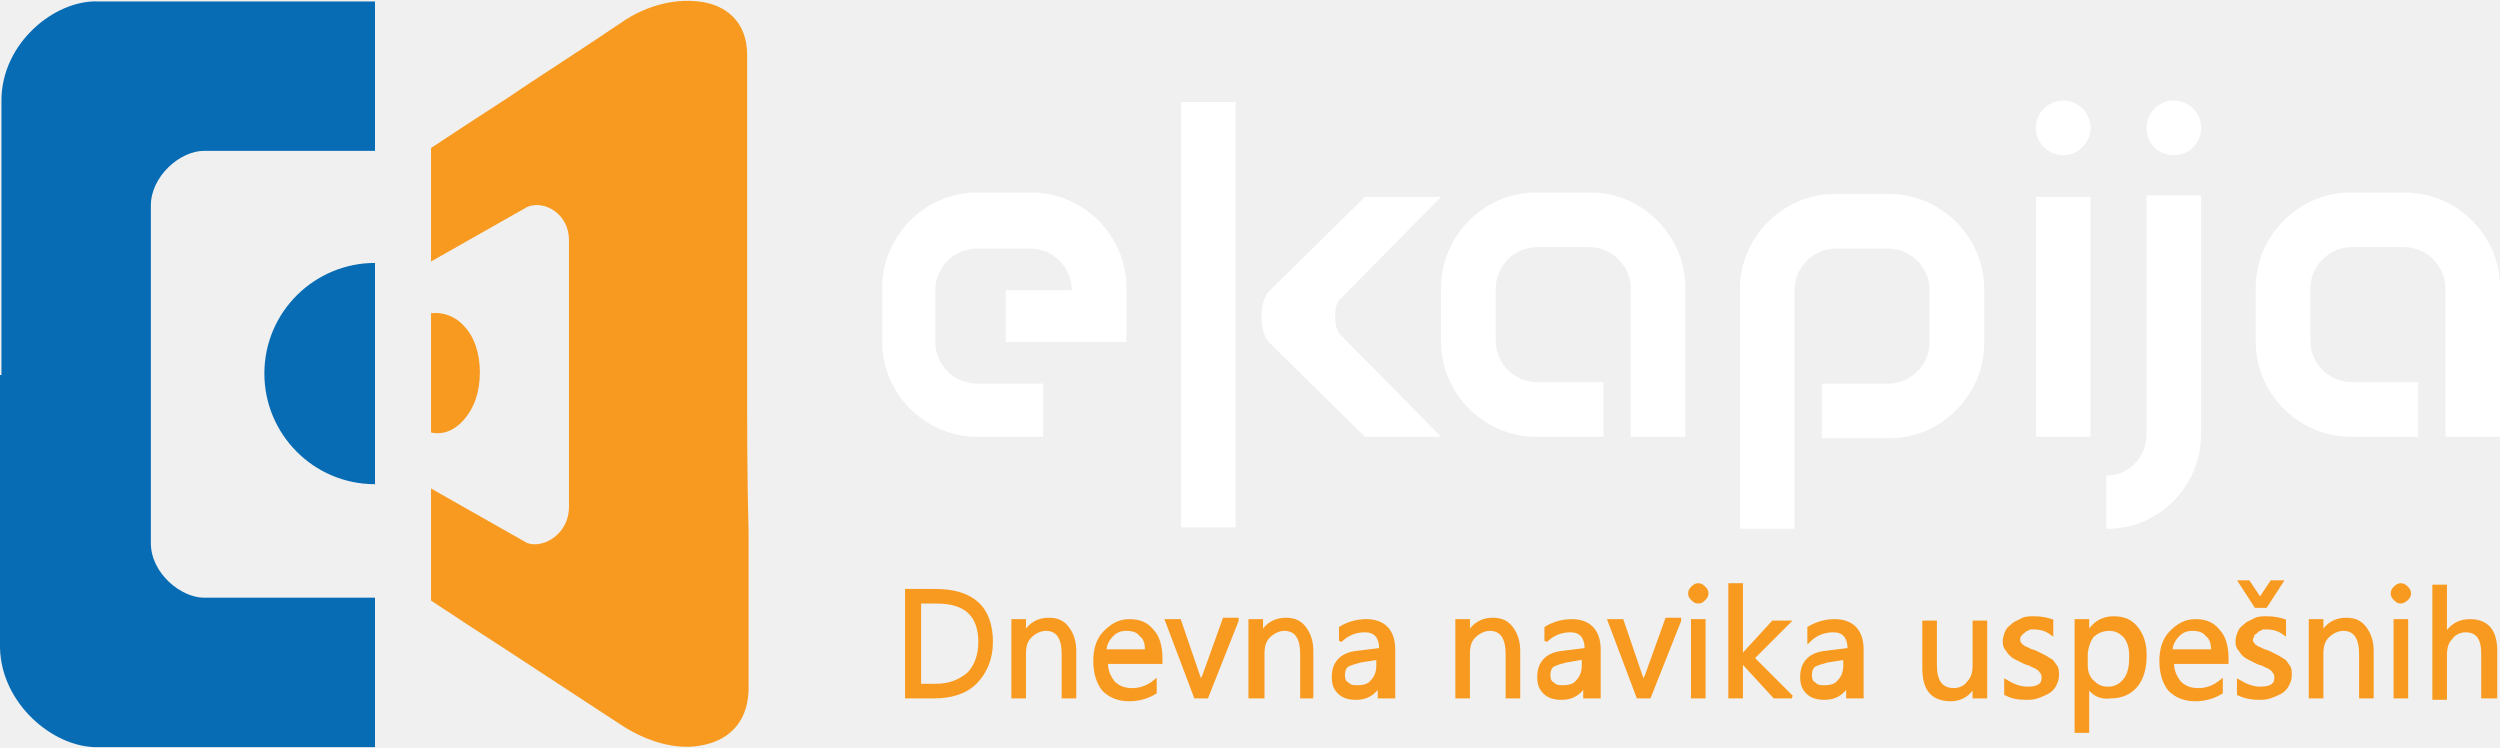
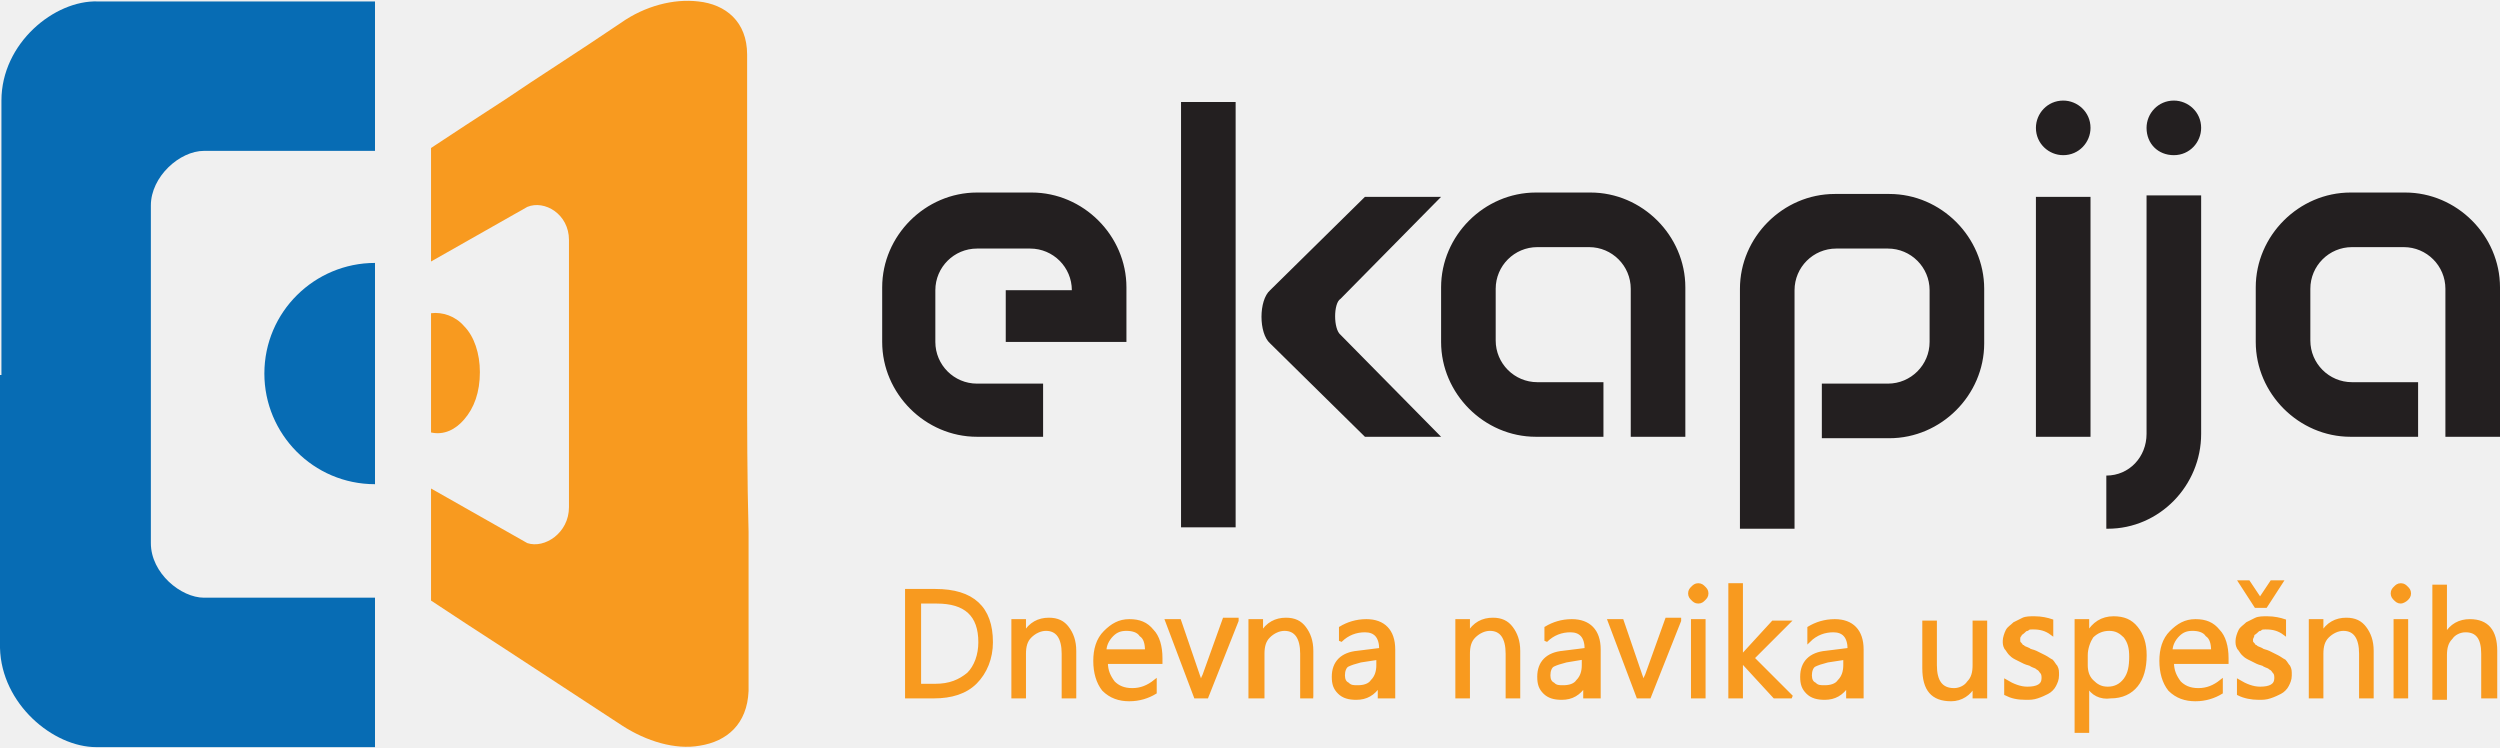
<svg xmlns="http://www.w3.org/2000/svg" version="1.1" id="Layer_1" x="0px" y="0px" width="174px" height="52px" viewBox="0 0 174 52" style="enable-background:new 0 0 174 52;" xml:space="preserve">
  <style type="text/css">
	.st0{fill-rule:evenodd;clip-rule:evenodd;fill:#076CB4;}
	.st1{fill-rule:evenodd;clip-rule:evenodd;fill:#F89A1F;}
- 	.st2{fill-rule:evenodd;clip-rule:evenodd;fill:#FFFFFF;}
+ 	.st2{fill-rule:evenodd;clip-rule:evenodd;fill:#231F20;}
	.st3{fill:#F89A1F;stroke:#F89A1F;stroke-width:0.216;stroke-miterlimit:2.613;}
</style>
  <g>
    <path id="XMLID_2_" class="st0" d="M0.1,26.1V7c0-4,3.7-7,6.7-6.9h19.3v10.4H14.2c-1.7,0-3.7,1.8-3.7,3.8v12.8v10.7   c0,2.1,2.1,3.8,3.7,3.8h11.9V52H6.7c-3,0-6.6-3-6.7-6.9V26.1L0.1,26.1z M26.1,26v7.7c-4.3,0-7.7-3.5-7.7-7.7c0-4.3,3.5-7.7,7.7-7.7   V26L26.1,26z" />
    <path id="XMLID_3_" class="st1" d="M30,26c0,1.4,0,2.8,0,4.1c0.9,0.2,1.7-0.2,2.3-0.9c0.7-0.8,1.1-1.9,1.1-3.3   c0-1.3-0.4-2.5-1.1-3.2c-0.6-0.7-1.5-1-2.3-0.9C30,23.2,30,24.6,30,26L30,26z M52,26c0-3.7,0-7.4,0-11.1c0-3.7,0-7.4,0-11.1   c0-2.3-1.5-3.5-3.4-3.7c-1.7-0.2-3.7,0.3-5.4,1.5c-3.1,2.1-5.8,3.8-8,5.3c-2,1.3-3.7,2.4-5.2,3.4c0,2.1,0,5.8,0,7.9l6.7-3.8   c1.2-0.5,2.9,0.5,2.9,2.3c0,3.6,0,6.6,0,10.2c0,3,0,5.4,0,8.4c0,1.8-1.7,2.9-2.9,2.5L30,34c0,2.1,0,5.7,0,7.8   c1.5,1,3.2,2.1,5.2,3.4c2.3,1.5,4.9,3.2,8.1,5.3c1.7,1.1,3.7,1.7,5.4,1.4c1.9-0.3,3.3-1.5,3.4-3.8c0-3.7,0-7.4,0-11.1   C52,33.3,52,29.6,52,26L52,26z" />
    <path id="XMLID_4_" class="st2" d="M151.3,10.8c1.1,0,1.9-0.9,1.9-1.9c0-1.1-0.9-1.9-1.9-1.9c-1.1,0-1.9,0.9-1.9,1.9   C149.4,10,150.2,10.8,151.3,10.8L151.3,10.8z M143.6,10.8c1.1,0,1.9-0.9,1.9-1.9c0-1.1-0.9-1.9-1.9-1.9c-1.1,0-1.9,0.9-1.9,1.9   C141.7,10,142.6,10.8,143.6,10.8L143.6,10.8z M93.3,23.3l7,7.1h-5.3l-6.6-6.5c-0.8-0.7-0.8-3,0-3.7l6.6-6.5h5.3l-7,7.1   C92.8,21.1,92.8,22.9,93.3,23.3L93.3,23.3z M72.7,30.4h-4.7c-3.6,0-6.6-3-6.6-6.6V20c0-3.6,3-6.6,6.6-6.6h3.8c3.6,0,6.6,3,6.6,6.6   v3.8l-8.4,0v-3.6l4.6,0c0-1.6-1.3-2.9-2.9-2.9H68c-1.6,0-2.9,1.3-2.9,2.9v3.6c0,1.6,1.3,2.9,2.9,2.9h4.6V30.4L72.7,30.4z    M82.2,36.7h3.8V7.1h-3.8V36.7L82.2,36.7z M141.7,30.4h3.8V13.7h-3.8V30.4L141.7,30.4z M146.7,36.8c3.6,0,6.5-3,6.5-6.6V13.6h-3.8   v16.6c0,1.6-1.2,2.9-2.8,2.9V36.8L146.7,36.8z M126.8,30.5h4.7c3.6,0,6.6-3,6.6-6.6v-3.8c0-3.6-3-6.6-6.6-6.6h-3.8   c-3.6,0-6.6,3-6.6,6.6v16.7h3.8V20.2c0-1.6,1.3-2.9,2.9-2.9h3.6c1.6,0,2.9,1.3,2.9,2.9v3.6c0,1.6-1.3,2.9-2.9,2.9h-4.6V30.5   L126.8,30.5z M168.3,30.4h-4.7c-3.6,0-6.6-3-6.6-6.6V20c0-3.6,3-6.6,6.6-6.6h3.8c3.6,0,6.6,3,6.6,6.6v10.4h-3.8V20.1   c0-1.6-1.3-2.9-2.9-2.9h-3.6c-1.6,0-2.9,1.3-2.9,2.9v3.6c0,1.6,1.3,2.9,2.9,2.9h4.6V30.4L168.3,30.4z M111.6,30.4h-4.7   c-3.6,0-6.6-3-6.6-6.6V20c0-3.6,3-6.6,6.6-6.6h3.8c3.6,0,6.6,3,6.6,6.6v10.4h-3.8V20.1c0-1.6-1.3-2.9-2.9-2.9H107   c-1.6,0-2.9,1.3-2.9,2.9v3.6c0,1.6,1.3,2.9,2.9,2.9h4.6V30.4L111.6,30.4z" />
    <path id="XMLID_5_" class="st3" d="M63.1,48.5v-7.4h2c2.6,0,3.9,1.2,3.9,3.6c0,1.1-0.4,2.1-1.1,2.8c-0.7,0.7-1.7,1-2.9,1H63.1   L63.1,48.5z M64,41.9v5.8h1.1c1,0,1.7-0.3,2.3-0.8c0.5-0.5,0.8-1.3,0.8-2.2c0-1.9-1-2.8-3-2.8H64L64,41.9z M74.8,48.5H74v-3   c0-1.1-0.4-1.7-1.2-1.7c-0.4,0-0.8,0.2-1.1,0.5c-0.3,0.3-0.4,0.7-0.4,1.2v3h-0.8v-5.3h0.8v0.9h0c0.4-0.7,1-1,1.7-1   c0.6,0,1,0.2,1.3,0.6c0.3,0.4,0.5,0.9,0.5,1.6V48.5L74.8,48.5z M80.7,46.1h-3.7c0,0.6,0.2,1,0.5,1.4c0.3,0.3,0.7,0.5,1.3,0.5   c0.6,0,1.1-0.2,1.6-0.6v0.8c-0.5,0.3-1.1,0.5-1.8,0.5c-0.7,0-1.3-0.2-1.8-0.7c-0.4-0.5-0.6-1.2-0.6-2c0-0.8,0.2-1.5,0.7-2   c0.5-0.5,1-0.8,1.7-0.8c0.7,0,1.2,0.2,1.6,0.7c0.4,0.4,0.6,1.1,0.6,1.9V46.1L80.7,46.1z M79.8,45.3c0-0.5-0.1-0.9-0.4-1.1   c-0.2-0.3-0.6-0.4-1-0.4c-0.4,0-0.7,0.1-1,0.4c-0.3,0.3-0.5,0.7-0.5,1.1H79.8L79.8,45.3z M86.1,43.2L84,48.5h-0.8l-2-5.3h0.9   l1.3,3.8c0.1,0.3,0.2,0.5,0.2,0.7h0c0-0.3,0.1-0.5,0.2-0.7l1.4-3.9H86.1L86.1,43.2z M91.4,48.5h-0.8v-3c0-1.1-0.4-1.7-1.2-1.7   c-0.4,0-0.8,0.2-1.1,0.5c-0.3,0.3-0.4,0.7-0.4,1.2v3H87v-5.3h0.8v0.9h0c0.4-0.7,1-1,1.7-1c0.6,0,1,0.2,1.3,0.6   c0.3,0.4,0.5,0.9,0.5,1.6V48.5L91.4,48.5z M96.8,48.5H96v-0.8h0c-0.4,0.6-0.9,0.9-1.6,0.9c-0.5,0-0.9-0.1-1.2-0.4   c-0.3-0.3-0.4-0.6-0.4-1.1c0-1,0.6-1.6,1.7-1.7l1.6-0.2c0-0.9-0.4-1.3-1.1-1.3c-0.6,0-1.2,0.2-1.7,0.7v-0.9   c0.5-0.3,1.1-0.5,1.8-0.5c1.2,0,1.9,0.7,1.9,2V48.5L96.8,48.5z M96,45.8L94.7,46c-0.4,0.1-0.7,0.2-0.9,0.3   c-0.2,0.1-0.3,0.4-0.3,0.7c0,0.3,0.1,0.5,0.3,0.6c0.2,0.2,0.4,0.2,0.7,0.2c0.4,0,0.8-0.1,1-0.4c0.3-0.3,0.4-0.7,0.4-1.1V45.8   L96,45.8z M105.7,48.5h-0.8v-3c0-1.1-0.4-1.7-1.2-1.7c-0.4,0-0.8,0.2-1.1,0.5c-0.3,0.3-0.4,0.7-0.4,1.2v3h-0.8v-5.3h0.8v0.9h0   c0.4-0.7,1-1,1.7-1c0.6,0,1,0.2,1.3,0.6c0.3,0.4,0.5,0.9,0.5,1.6V48.5L105.7,48.5z M111.1,48.5h-0.8v-0.8h0   c-0.4,0.6-0.9,0.9-1.6,0.9c-0.5,0-0.9-0.1-1.2-0.4c-0.3-0.3-0.4-0.6-0.4-1.1c0-1,0.6-1.6,1.7-1.7l1.6-0.2c0-0.9-0.4-1.3-1.1-1.3   c-0.6,0-1.2,0.2-1.7,0.7v-0.9c0.5-0.3,1.1-0.5,1.8-0.5c1.2,0,1.9,0.7,1.9,2V48.5L111.1,48.5z M110.2,45.8L109,46   c-0.4,0.1-0.7,0.2-0.9,0.3c-0.2,0.1-0.3,0.4-0.3,0.7c0,0.3,0.1,0.5,0.3,0.6c0.2,0.2,0.4,0.2,0.7,0.2c0.4,0,0.8-0.1,1-0.4   c0.3-0.3,0.4-0.7,0.4-1.1V45.8L110.2,45.8z M116.9,43.2l-2.1,5.3h-0.8l-2-5.3h0.9l1.3,3.8c0.1,0.3,0.2,0.5,0.2,0.7h0   c0-0.3,0.1-0.5,0.2-0.7l1.4-3.9H116.9L116.9,43.2z M118.2,41.9c-0.2,0-0.3-0.1-0.4-0.2c-0.1-0.1-0.2-0.2-0.2-0.4   c0-0.2,0.1-0.3,0.2-0.4s0.2-0.2,0.4-0.2c0.2,0,0.3,0.1,0.4,0.2c0.1,0.1,0.2,0.2,0.2,0.4c0,0.2-0.1,0.3-0.2,0.4   C118.5,41.8,118.4,41.9,118.2,41.9L118.2,41.9z M118.6,48.5h-0.8v-5.3h0.8V48.5L118.6,48.5z M124.7,48.5h-1.2l-2.3-2.5h0v2.5h-0.8   v-7.8h0.8v5h0l2.2-2.4h1.1l-2.5,2.5L124.7,48.5L124.7,48.5z M129.4,48.5h-0.8v-0.8h0c-0.4,0.6-0.9,0.9-1.6,0.9   c-0.5,0-0.9-0.1-1.2-0.4c-0.3-0.3-0.4-0.6-0.4-1.1c0-1,0.6-1.6,1.7-1.7l1.6-0.2c0-0.9-0.4-1.3-1.1-1.3c-0.6,0-1.2,0.2-1.7,0.7v-0.9   c0.5-0.3,1.1-0.5,1.8-0.5c1.2,0,1.9,0.7,1.9,2V48.5L129.4,48.5z M128.5,45.8l-1.3,0.2c-0.4,0.1-0.7,0.2-0.9,0.3   c-0.2,0.1-0.3,0.4-0.3,0.7c0,0.3,0.1,0.5,0.3,0.6c0.2,0.2,0.4,0.2,0.7,0.2c0.4,0,0.8-0.1,1-0.4c0.3-0.3,0.4-0.7,0.4-1.1V45.8   L128.5,45.8z M138.2,48.5h-0.8v-0.8h0c-0.3,0.6-0.9,1-1.6,1c-1.3,0-1.9-0.7-1.9-2.2v-3.2h0.8v3c0,1.1,0.4,1.7,1.3,1.7   c0.4,0,0.8-0.2,1-0.5c0.3-0.3,0.4-0.7,0.4-1.2v-3h0.8V48.5L138.2,48.5z M139.6,48.3v-0.9c0.5,0.3,1,0.5,1.5,0.5   c0.7,0,1.1-0.2,1.1-0.7c0-0.1,0-0.3-0.1-0.4c-0.1-0.1-0.1-0.2-0.3-0.3c-0.1-0.1-0.2-0.1-0.4-0.2c-0.1-0.1-0.3-0.1-0.5-0.2   c-0.2-0.1-0.4-0.2-0.6-0.3c-0.2-0.1-0.3-0.2-0.4-0.3c-0.1-0.1-0.2-0.3-0.3-0.4c-0.1-0.2-0.1-0.3-0.1-0.5c0-0.2,0.1-0.5,0.2-0.7   c0.1-0.2,0.3-0.3,0.5-0.5c0.2-0.1,0.4-0.2,0.6-0.3c0.2-0.1,0.5-0.1,0.8-0.1c0.5,0,0.9,0.1,1.2,0.2v0.9c-0.4-0.3-0.8-0.4-1.3-0.4   c-0.2,0-0.3,0-0.4,0.1c-0.1,0-0.2,0.1-0.3,0.2c-0.1,0.1-0.2,0.1-0.2,0.2c-0.1,0.1-0.1,0.2-0.1,0.3c0,0.1,0,0.3,0.1,0.3   c0.1,0.1,0.1,0.2,0.2,0.2c0.1,0.1,0.2,0.1,0.4,0.2c0.1,0.1,0.3,0.1,0.5,0.2c0.2,0.1,0.4,0.2,0.6,0.3c0.2,0.1,0.3,0.2,0.5,0.3   c0.1,0.1,0.2,0.3,0.3,0.4c0.1,0.2,0.1,0.3,0.1,0.6c0,0.3-0.1,0.5-0.2,0.7c-0.1,0.2-0.3,0.4-0.5,0.5c-0.2,0.1-0.4,0.2-0.7,0.3   c-0.3,0.1-0.5,0.1-0.8,0.1C140.4,48.6,140,48.5,139.6,48.3L139.6,48.3z M145.3,47.7L145.3,47.7l0,3.2h-0.8v-7.7h0.8v0.9h0   c0.4-0.7,1-1.1,1.8-1.1c0.7,0,1.2,0.2,1.6,0.7c0.4,0.5,0.6,1.1,0.6,1.9c0,0.9-0.2,1.6-0.6,2.1c-0.4,0.5-1,0.8-1.8,0.8   C146.2,48.6,145.6,48.3,145.3,47.7L145.3,47.7z M145.2,45.6v0.7c0,0.4,0.1,0.8,0.4,1.1c0.3,0.3,0.6,0.5,1.1,0.5   c0.5,0,0.9-0.2,1.2-0.6c0.3-0.4,0.4-0.9,0.4-1.6c0-0.6-0.1-1-0.4-1.4c-0.3-0.3-0.6-0.5-1.1-0.5c-0.5,0-0.9,0.2-1.2,0.5   C145.4,44.6,145.2,45.1,145.2,45.6L145.2,45.6z M154.9,46.1h-3.7c0,0.6,0.2,1,0.5,1.4c0.3,0.3,0.7,0.5,1.3,0.5   c0.6,0,1.1-0.2,1.6-0.6v0.8c-0.5,0.3-1.1,0.5-1.8,0.5c-0.7,0-1.3-0.2-1.8-0.7c-0.4-0.5-0.6-1.2-0.6-2c0-0.8,0.2-1.5,0.7-2   c0.5-0.5,1-0.8,1.7-0.8c0.7,0,1.2,0.2,1.6,0.7c0.4,0.4,0.6,1.1,0.6,1.9V46.1L154.9,46.1z M154,45.3c0-0.5-0.1-0.9-0.4-1.1   c-0.2-0.3-0.6-0.4-1-0.4c-0.4,0-0.7,0.1-1,0.4c-0.3,0.3-0.5,0.7-0.5,1.1H154L154,45.3z M155.8,48.3v-0.9c0.5,0.3,1,0.5,1.5,0.5   c0.7,0,1.1-0.2,1.1-0.7c0-0.1,0-0.3-0.1-0.4c-0.1-0.1-0.1-0.2-0.3-0.3c-0.1-0.1-0.2-0.1-0.4-0.2c-0.1-0.1-0.3-0.1-0.5-0.2   c-0.2-0.1-0.4-0.2-0.6-0.3c-0.2-0.1-0.3-0.2-0.4-0.3c-0.1-0.1-0.2-0.3-0.3-0.4c-0.1-0.2-0.1-0.3-0.1-0.5c0-0.2,0.1-0.5,0.2-0.7   c0.1-0.2,0.3-0.3,0.5-0.5c0.2-0.1,0.4-0.2,0.6-0.3c0.2-0.1,0.5-0.1,0.8-0.1c0.5,0,0.9,0.1,1.2,0.2v0.9c-0.4-0.3-0.8-0.4-1.3-0.4   c-0.2,0-0.3,0-0.4,0.1c-0.1,0-0.2,0.1-0.3,0.2c-0.1,0.1-0.2,0.1-0.2,0.2c0,0.1-0.1,0.2-0.1,0.3c0,0.1,0,0.3,0.1,0.3   c0.1,0.1,0.1,0.2,0.2,0.2c0.1,0.1,0.2,0.1,0.4,0.2c0.1,0.1,0.3,0.1,0.5,0.2c0.2,0.1,0.4,0.2,0.6,0.3c0.2,0.1,0.3,0.2,0.5,0.3   c0.1,0.1,0.2,0.3,0.3,0.4c0.1,0.2,0.1,0.3,0.1,0.6c0,0.3-0.1,0.5-0.2,0.7c-0.1,0.2-0.3,0.4-0.5,0.5c-0.2,0.1-0.4,0.2-0.7,0.3   c-0.3,0.1-0.5,0.1-0.8,0.1C156.7,48.6,156.2,48.5,155.8,48.3L155.8,48.3z M158.8,40.5l-1.1,1.7H157l-1.1-1.7h0.6l0.8,1.2l0.8-1.2   H158.8L158.8,40.5z M165.1,48.5h-0.8v-3c0-1.1-0.4-1.7-1.2-1.7c-0.4,0-0.8,0.2-1.1,0.5c-0.3,0.3-0.4,0.7-0.4,1.2v3h-0.8v-5.3h0.8   v0.9h0c0.4-0.7,1-1,1.7-1c0.6,0,1,0.2,1.3,0.6c0.3,0.4,0.5,0.9,0.5,1.6V48.5L165.1,48.5z M167.1,41.9c-0.2,0-0.3-0.1-0.4-0.2   c-0.1-0.1-0.2-0.2-0.2-0.4c0-0.2,0.1-0.3,0.2-0.4c0.1-0.1,0.2-0.2,0.4-0.2c0.2,0,0.3,0.1,0.4,0.2c0.1,0.1,0.2,0.2,0.2,0.4   c0,0.2-0.1,0.3-0.2,0.4C167.4,41.8,167.2,41.9,167.1,41.9L167.1,41.9z M167.5,48.5h-0.8v-5.3h0.8V48.5L167.5,48.5z M173.6,48.5   h-0.8v-3c0-1.1-0.4-1.6-1.2-1.6c-0.4,0-0.8,0.2-1,0.5c-0.3,0.3-0.4,0.7-0.4,1.2v3h-0.8v-7.8h0.8v3.4h0c0.4-0.7,1-1,1.7-1   c1.2,0,1.8,0.7,1.8,2.1V48.5L173.6,48.5z" />
  </g>
</svg>
